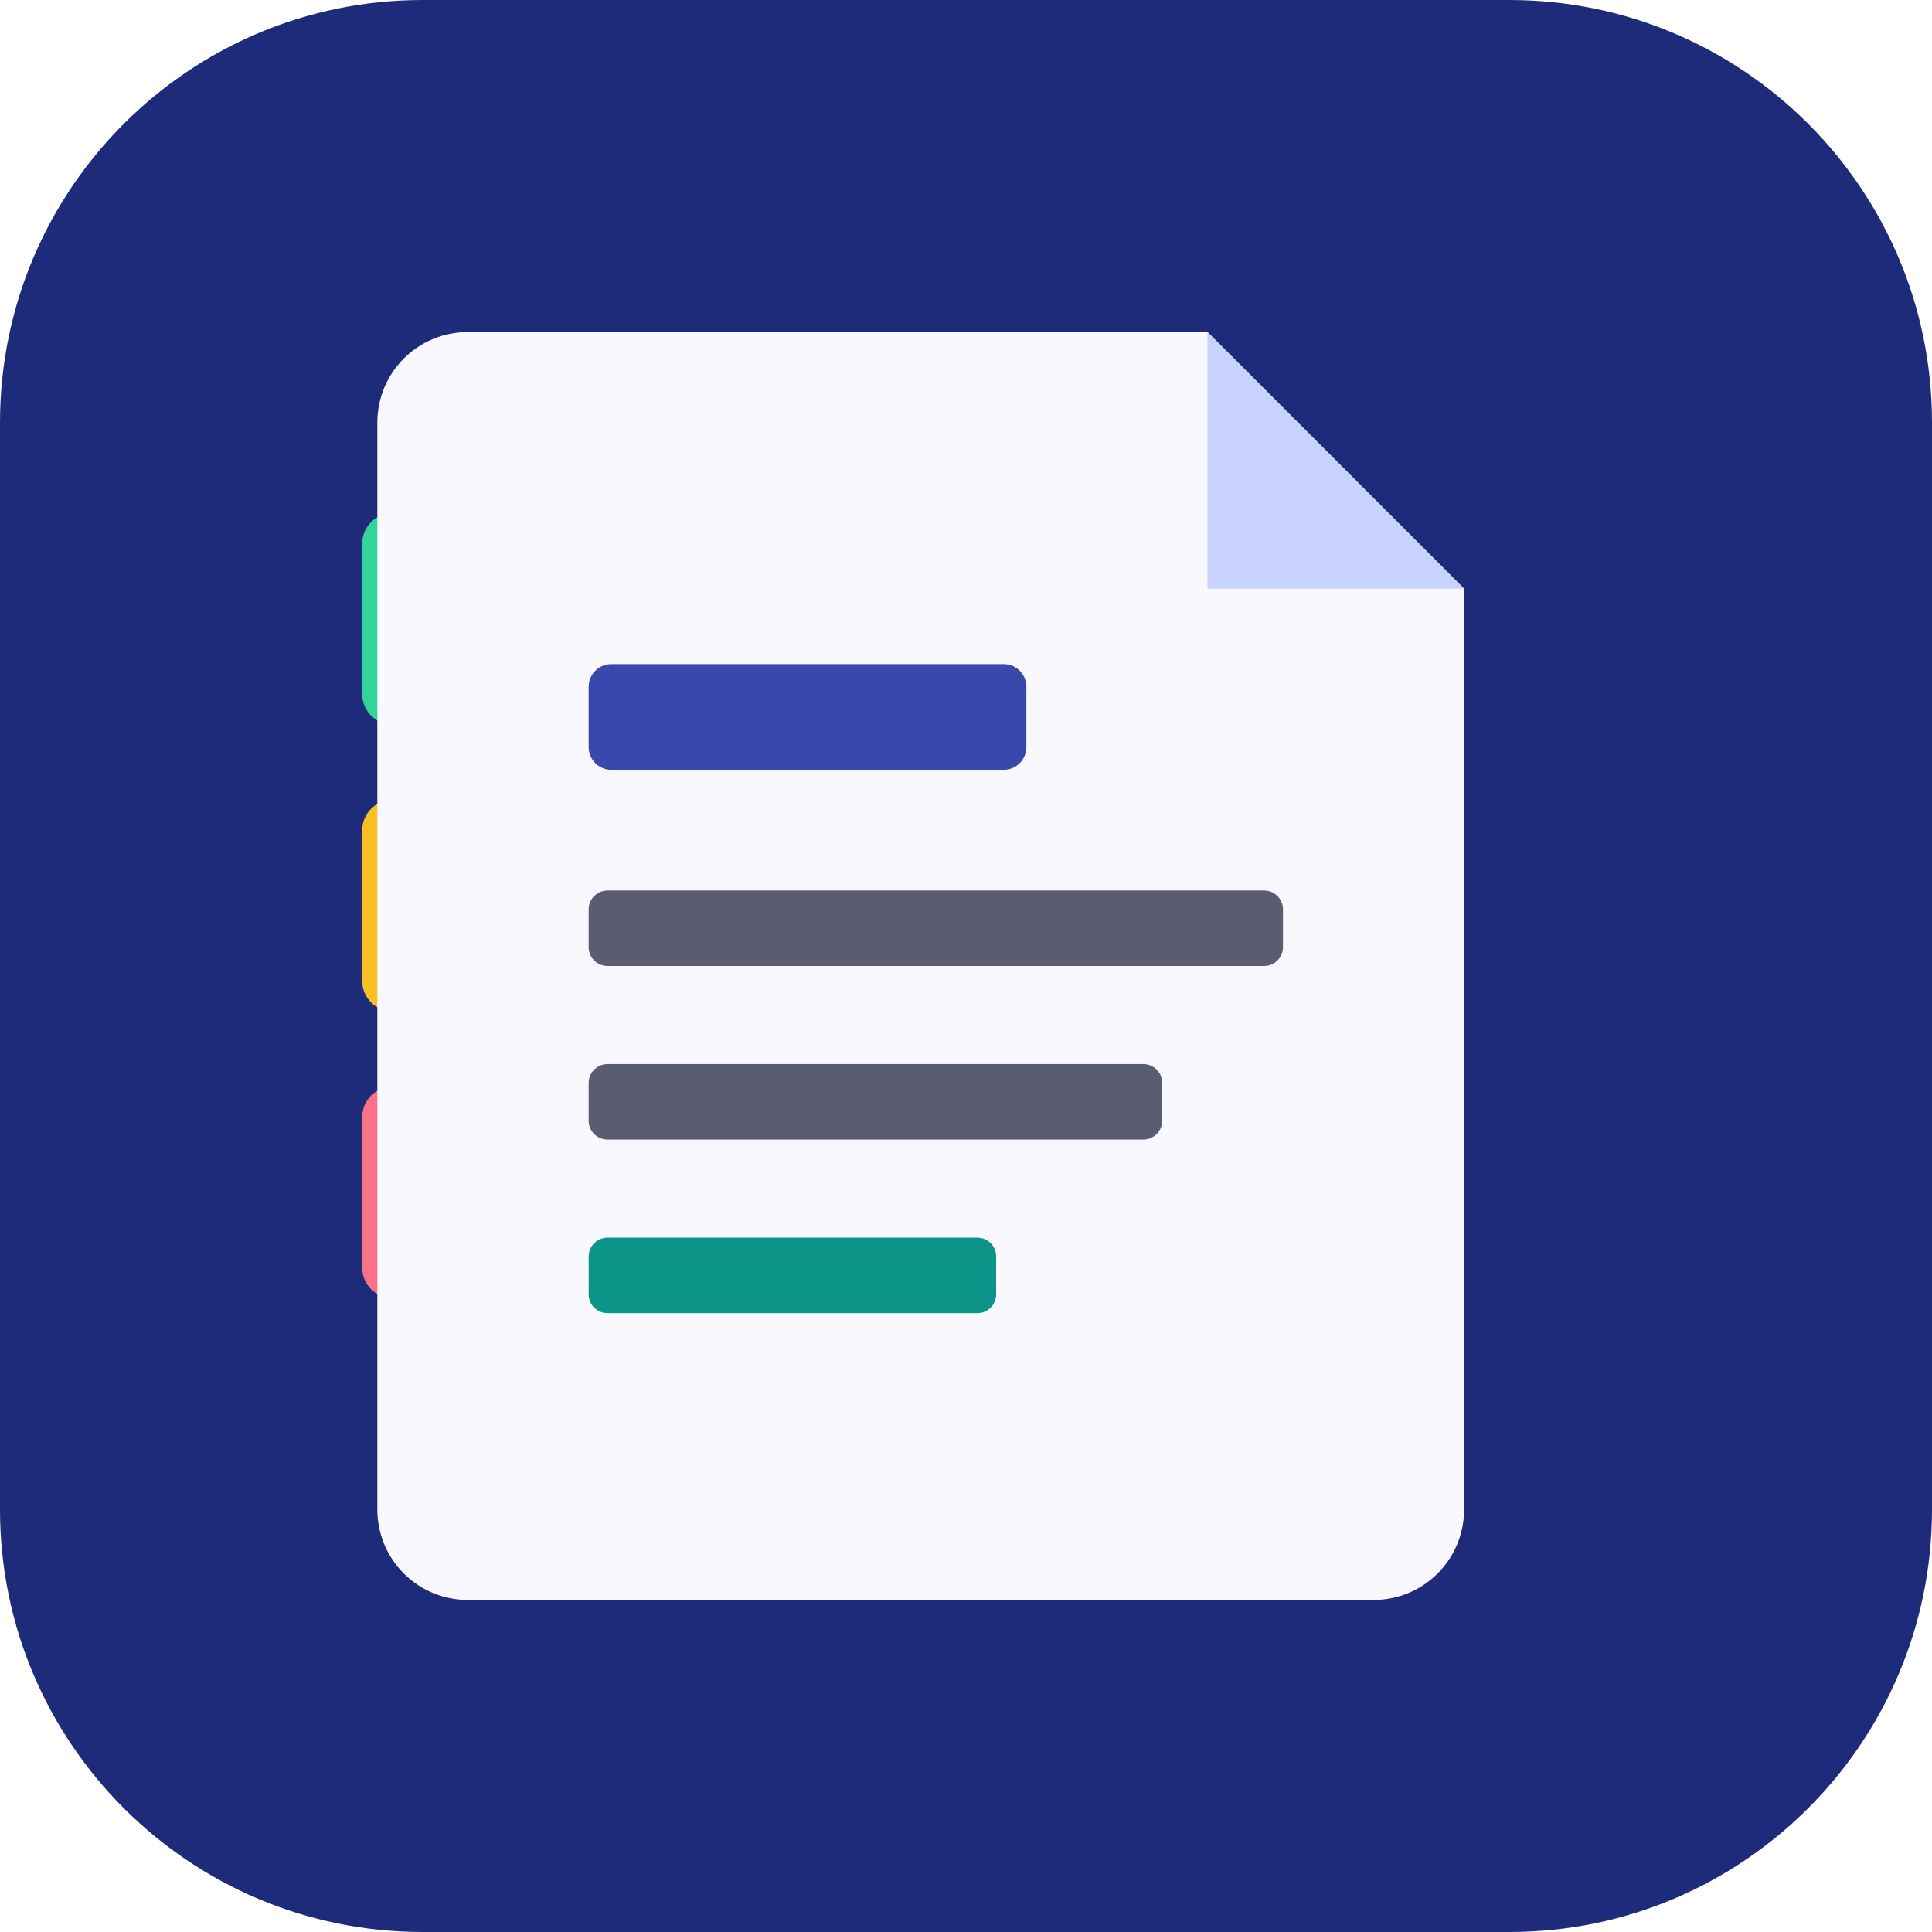
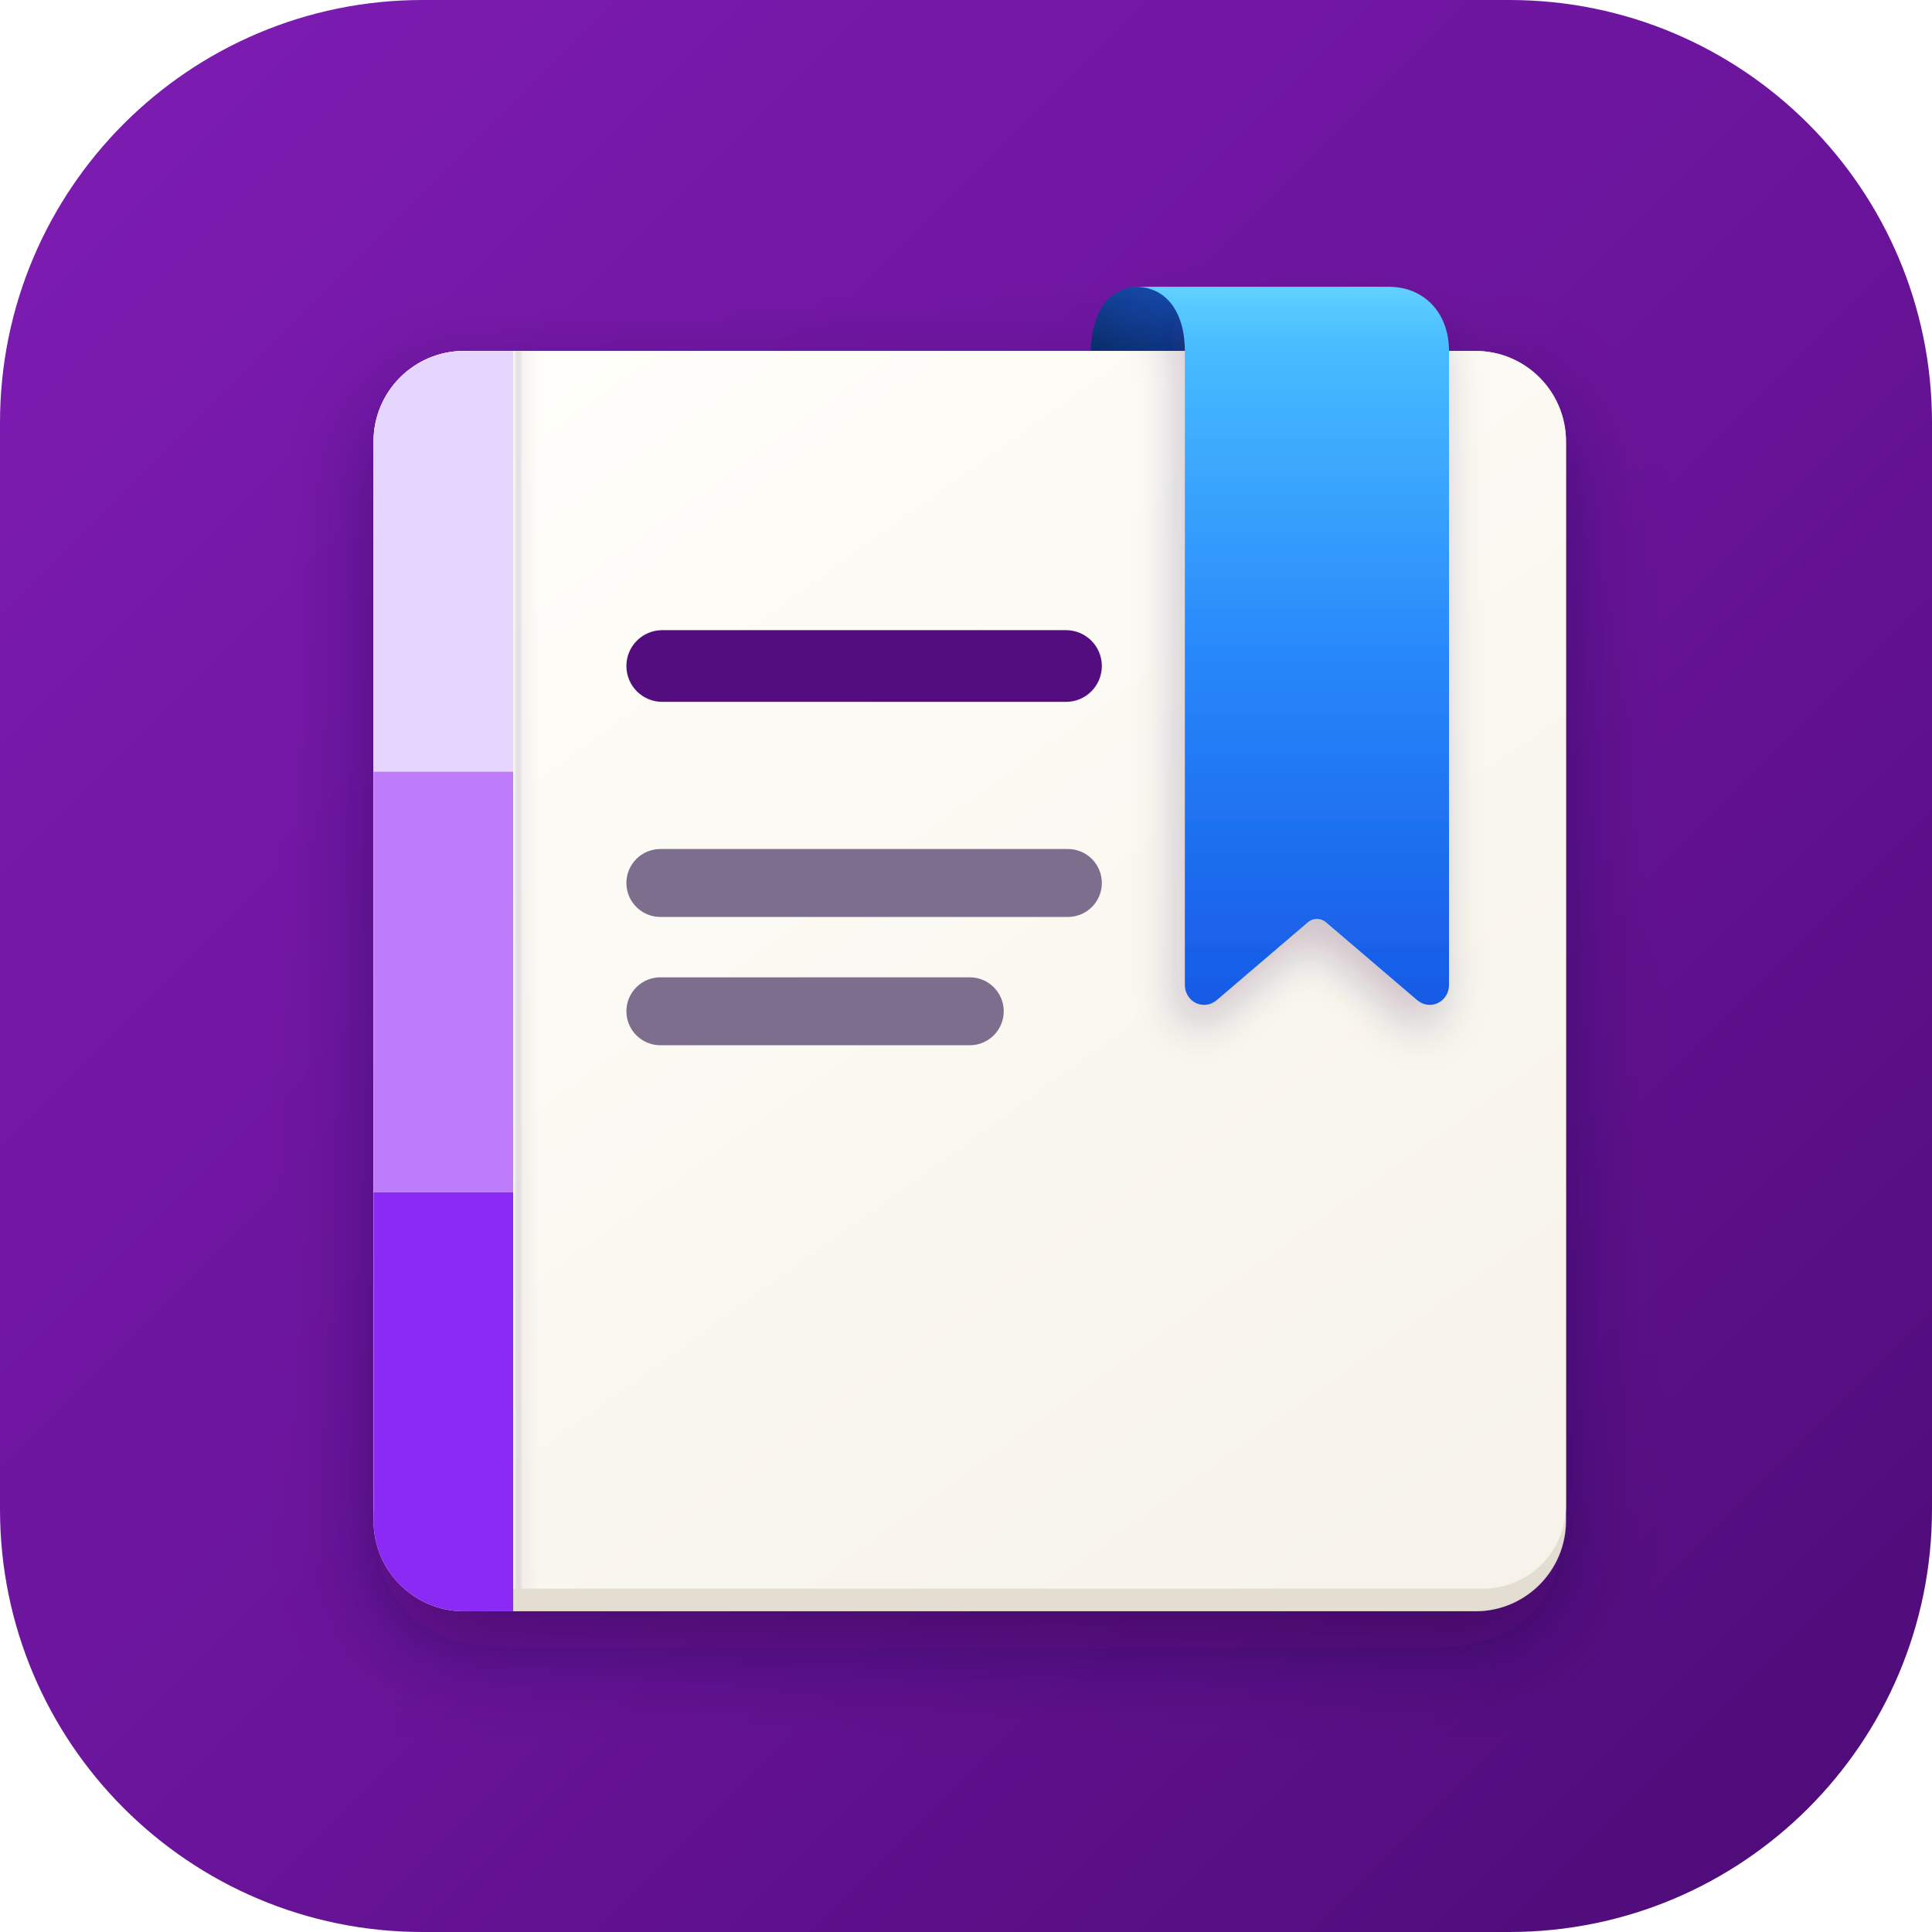
- <svg xmlns="http://www.w3.org/2000/svg" viewBox="0 0 512 512">
-   <rect width="512" height="512" rx="112" fill="#1E2B7B" />
-   <rect x="96" y="136" width="28" height="56" rx="8" fill="#34D399" />
-   <rect x="96" y="212" width="28" height="56" rx="8" fill="#FBBF24" />
-   <rect x="96" y="288" width="28" height="56" rx="8" fill="#FB7185" />
-   <path d="M124 88h196l68 68v244c0 13.3-10.7 24-24 24H124c-13.3 0-24-10.7-24-24V112c0-13.3 10.7-24 24-24z" fill="#FAF8FF" />
-   <path d="M320 88v68h68z" fill="#C7D2FE" />
-   <rect x="156" y="176" width="116" height="28" rx="6" fill="#3949AB" />
-   <rect x="156" y="236" width="184" height="20" rx="5" fill="#5A5D72" />
-   <rect x="156" y="282" width="152" height="20" rx="5" fill="#5A5D72" />
-   <rect x="156" y="328" width="108" height="20" rx="5" fill="#0D9488" />
+ <svg xmlns="http://www.w3.org/2000/svg" viewBox="0 0 512 512" width="512" height="512">
+   <defs>
+     <linearGradient id="bgGrad" x1="0%" y1="0%" x2="100%" y2="100%">
+       <stop offset="0%" stop-color="#7E1CB3" />
+       <stop offset="52%" stop-color="#6A149B" />
+       <stop offset="100%" stop-color="#4B0B74" />
+     </linearGradient>
+     <linearGradient id="paperGrad" x1="15%" y1="0%" x2="85%" y2="100%">
+       <stop offset="0%" stop-color="#FFFEFA" />
+       <stop offset="100%" stop-color="#F7F3EA" />
+     </linearGradient>
+     <linearGradient id="spineSeam" x1="0%" y1="0%" x2="100%" y2="0%">
+       <stop offset="0%" stop-color="#FFFFFF" stop-opacity="0.45" />
+       <stop offset="35%" stop-color="#2E104D" stop-opacity="0.04" />
+       <stop offset="100%" stop-color="#2E104D" stop-opacity="0" />
+     </linearGradient>
+     <linearGradient id="ribbonBackGrad" x1="0%" y1="100%" x2="100%" y2="0%">
+       <stop offset="0%" stop-color="#0A2B6B" />
+       <stop offset="100%" stop-color="#1955C2" />
+     </linearGradient>
+     <linearGradient id="ribbonFrontGrad" x1="50%" y1="0%" x2="50%" y2="100%">
+       <stop offset="0%" stop-color="#5FD0FF" />
+       <stop offset="8%" stop-color="#48BCFF" />
+       <stop offset="52%" stop-color="#2787FA" />
+       <stop offset="100%" stop-color="#175AE6" />
+     </linearGradient>
+     <filter id="cardShadow" x="-12%" y="-12%" width="128%" height="132%">
+       <feDropShadow dx="0" dy="10" stdDeviation="12" flood-color="#1E0333" flood-opacity="0.38" />
+     </filter>
+     <filter id="ribbonShadow" x="-20%" y="-10%" width="145%" height="130%">
+       <feDropShadow dx="-2" dy="6" stdDeviation="6" flood-color="#2A1645" flood-opacity="0.22" />
+     </filter>
+     <clipPath id="cardClip">
+       <rect x="99" y="93" width="316" height="334" rx="24" />
+     </clipPath>
+   </defs>
+   <rect width="512" height="512" rx="112" fill="url(#bgGrad)" />
+   <path d="M 289,95 C 289,82 294,76 302,76 L 322,76 L 322,96 L 289,96 Z" fill="url(#ribbonBackGrad)" />
+   <g filter="url(#cardShadow)">
+     <g clip-path="url(#cardClip)">
+       <rect x="99" y="93" width="316" height="334" fill="#E4DDD2" />
+       <rect x="99" y="93" width="316" height="328" rx="22" fill="url(#paperGrad)" />
+       <rect x="136" y="93" width="7" height="328" fill="url(#spineSeam)" />
+       <rect x="99" y="93" width="37" height="111.5" fill="#E6D5FF" />
+       <rect x="99" y="204.5" width="37" height="111.5" fill="#BE7CFA" />
+       <rect x="99" y="316" width="37" height="111" fill="#8B2CF5" />
+     </g>
+   </g>
+   <rect x="166" y="167" width="126" height="19" rx="9.5" fill="#530D7F" />
+   <rect x="166" y="225" width="126" height="18" rx="9" fill="#7D6E8E" />
+   <rect x="166" y="259" width="100" height="18" rx="9" fill="#7D6E8E" />
+   <path d="M 301,76            L 368,76            C 377.5,76 384,83 384,93            L 384,261            C 384,265.5 379,268 375.5,265            L 351.5,244.5            C 350,243.2 348,243.2 346.5,244.5            L 322.5,265            C 319,268 314,265.5 314,261            L 314,93            C 314,82 308.5,76 301,76 Z" fill="url(#ribbonFrontGrad)" filter="url(#ribbonShadow)" />
</svg>
